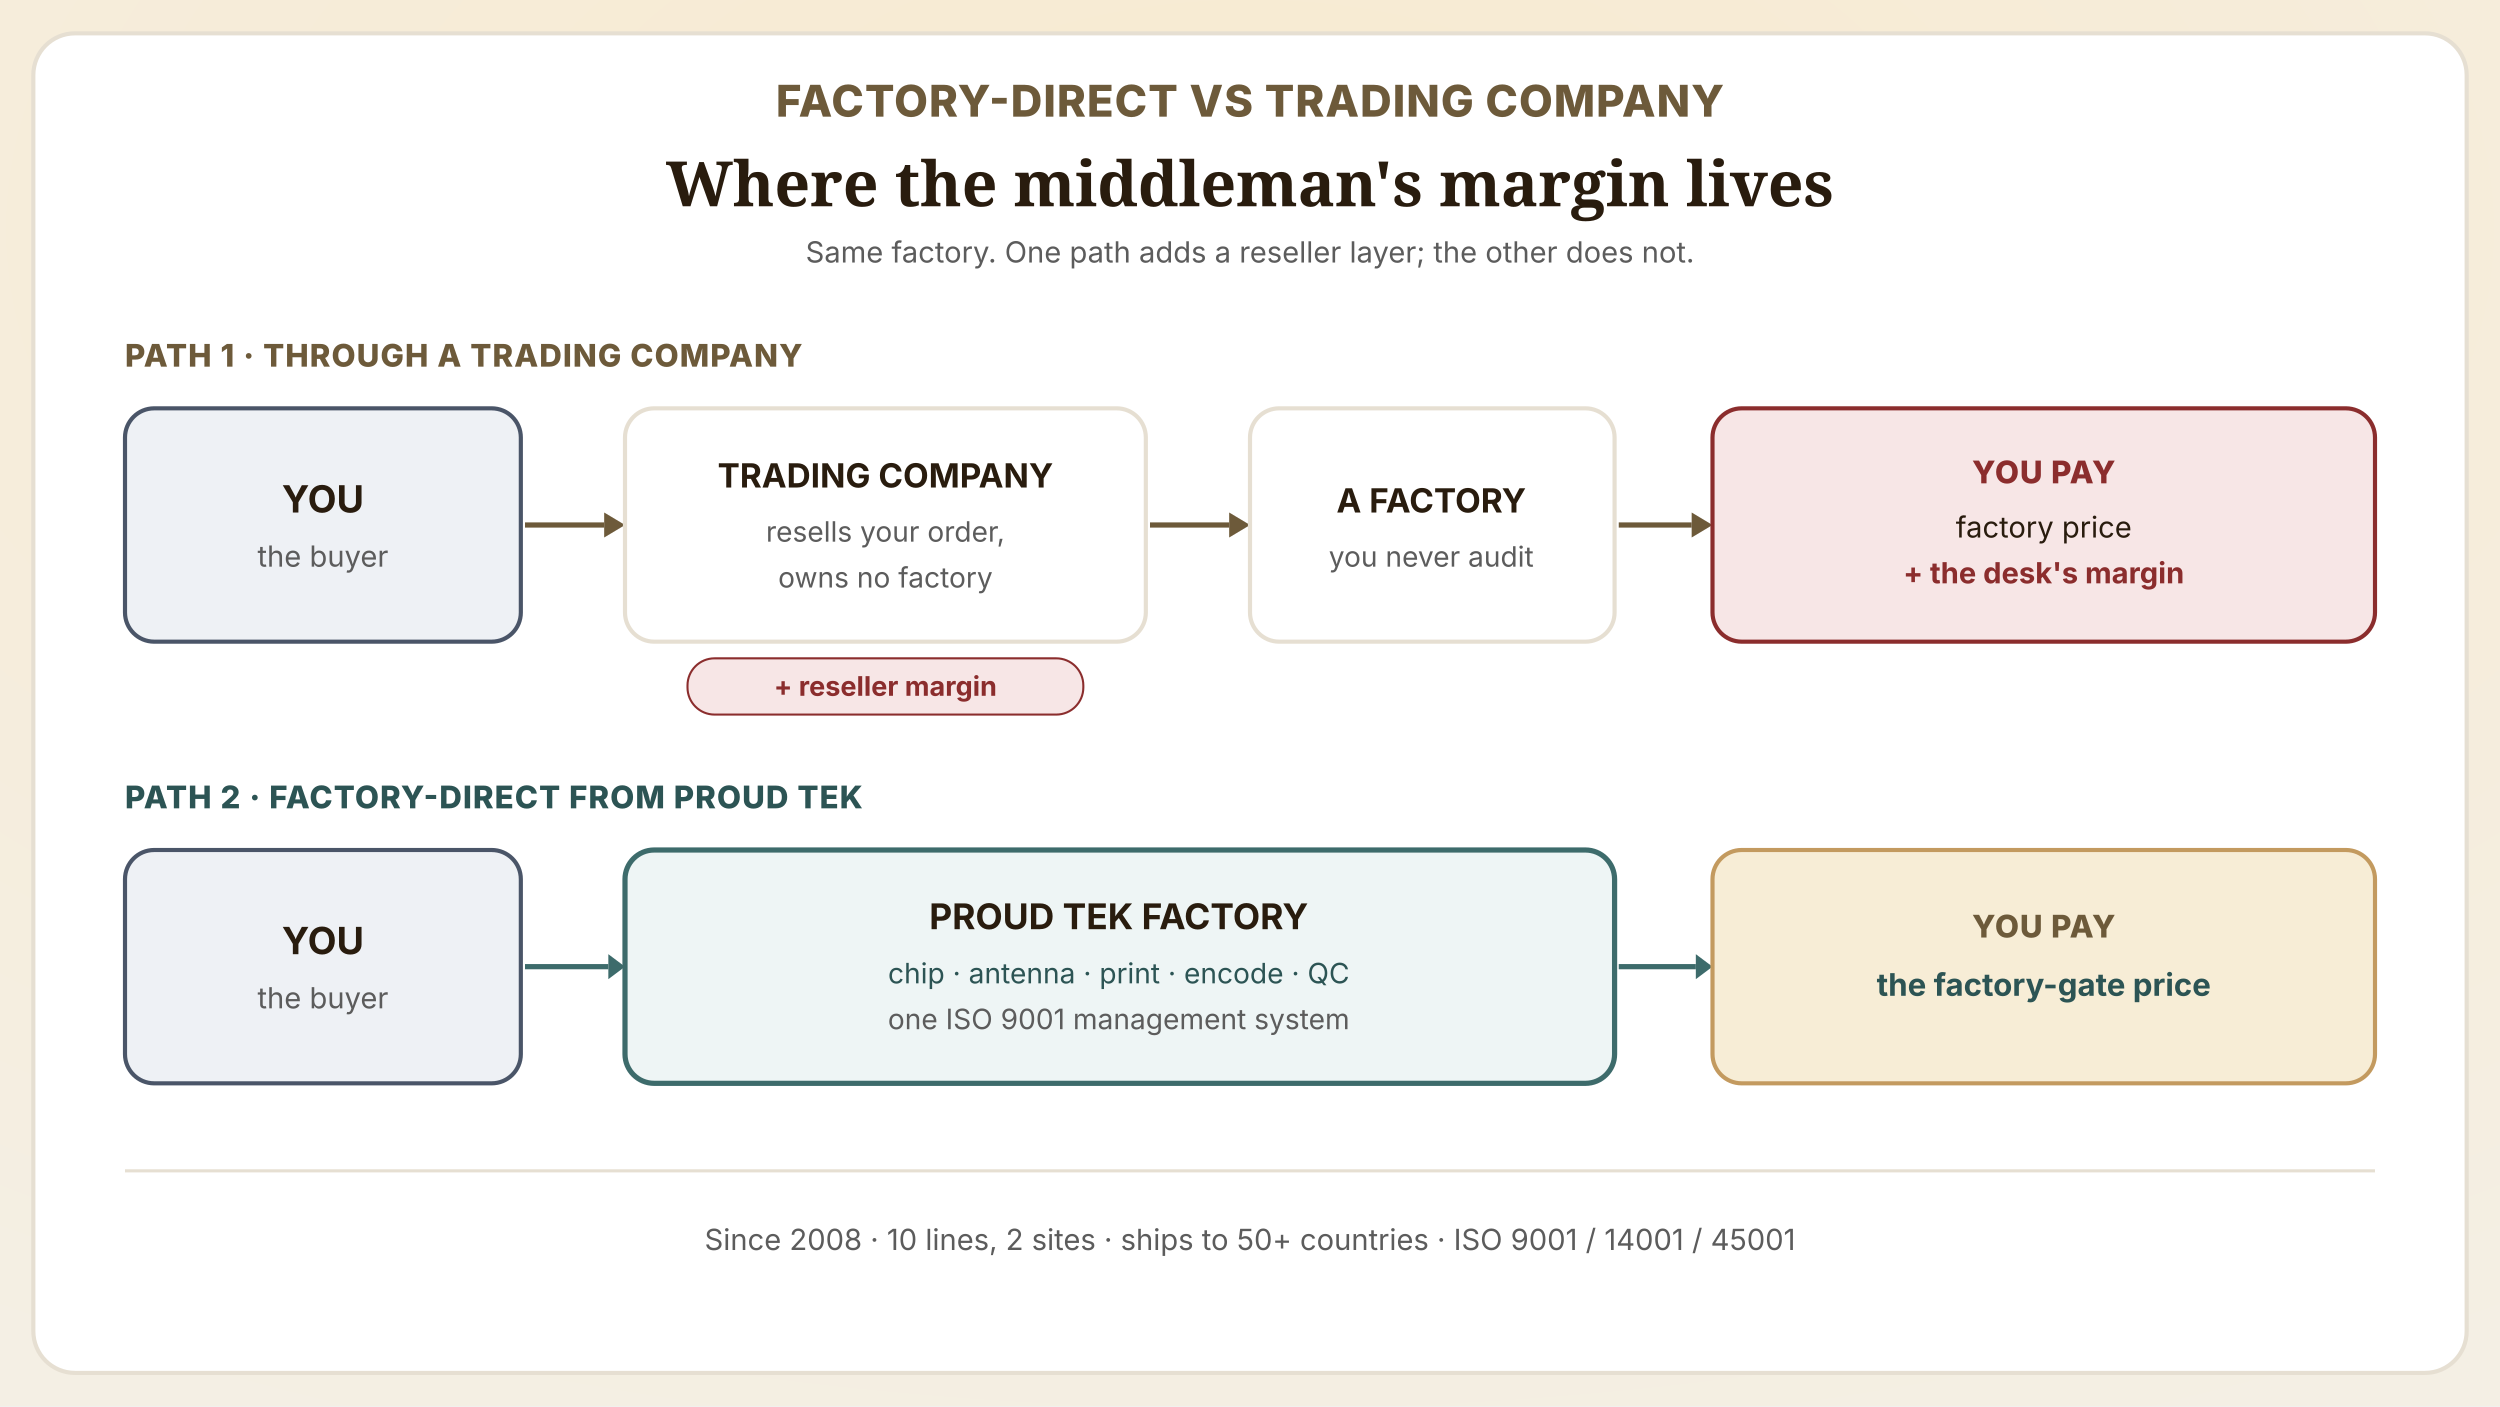
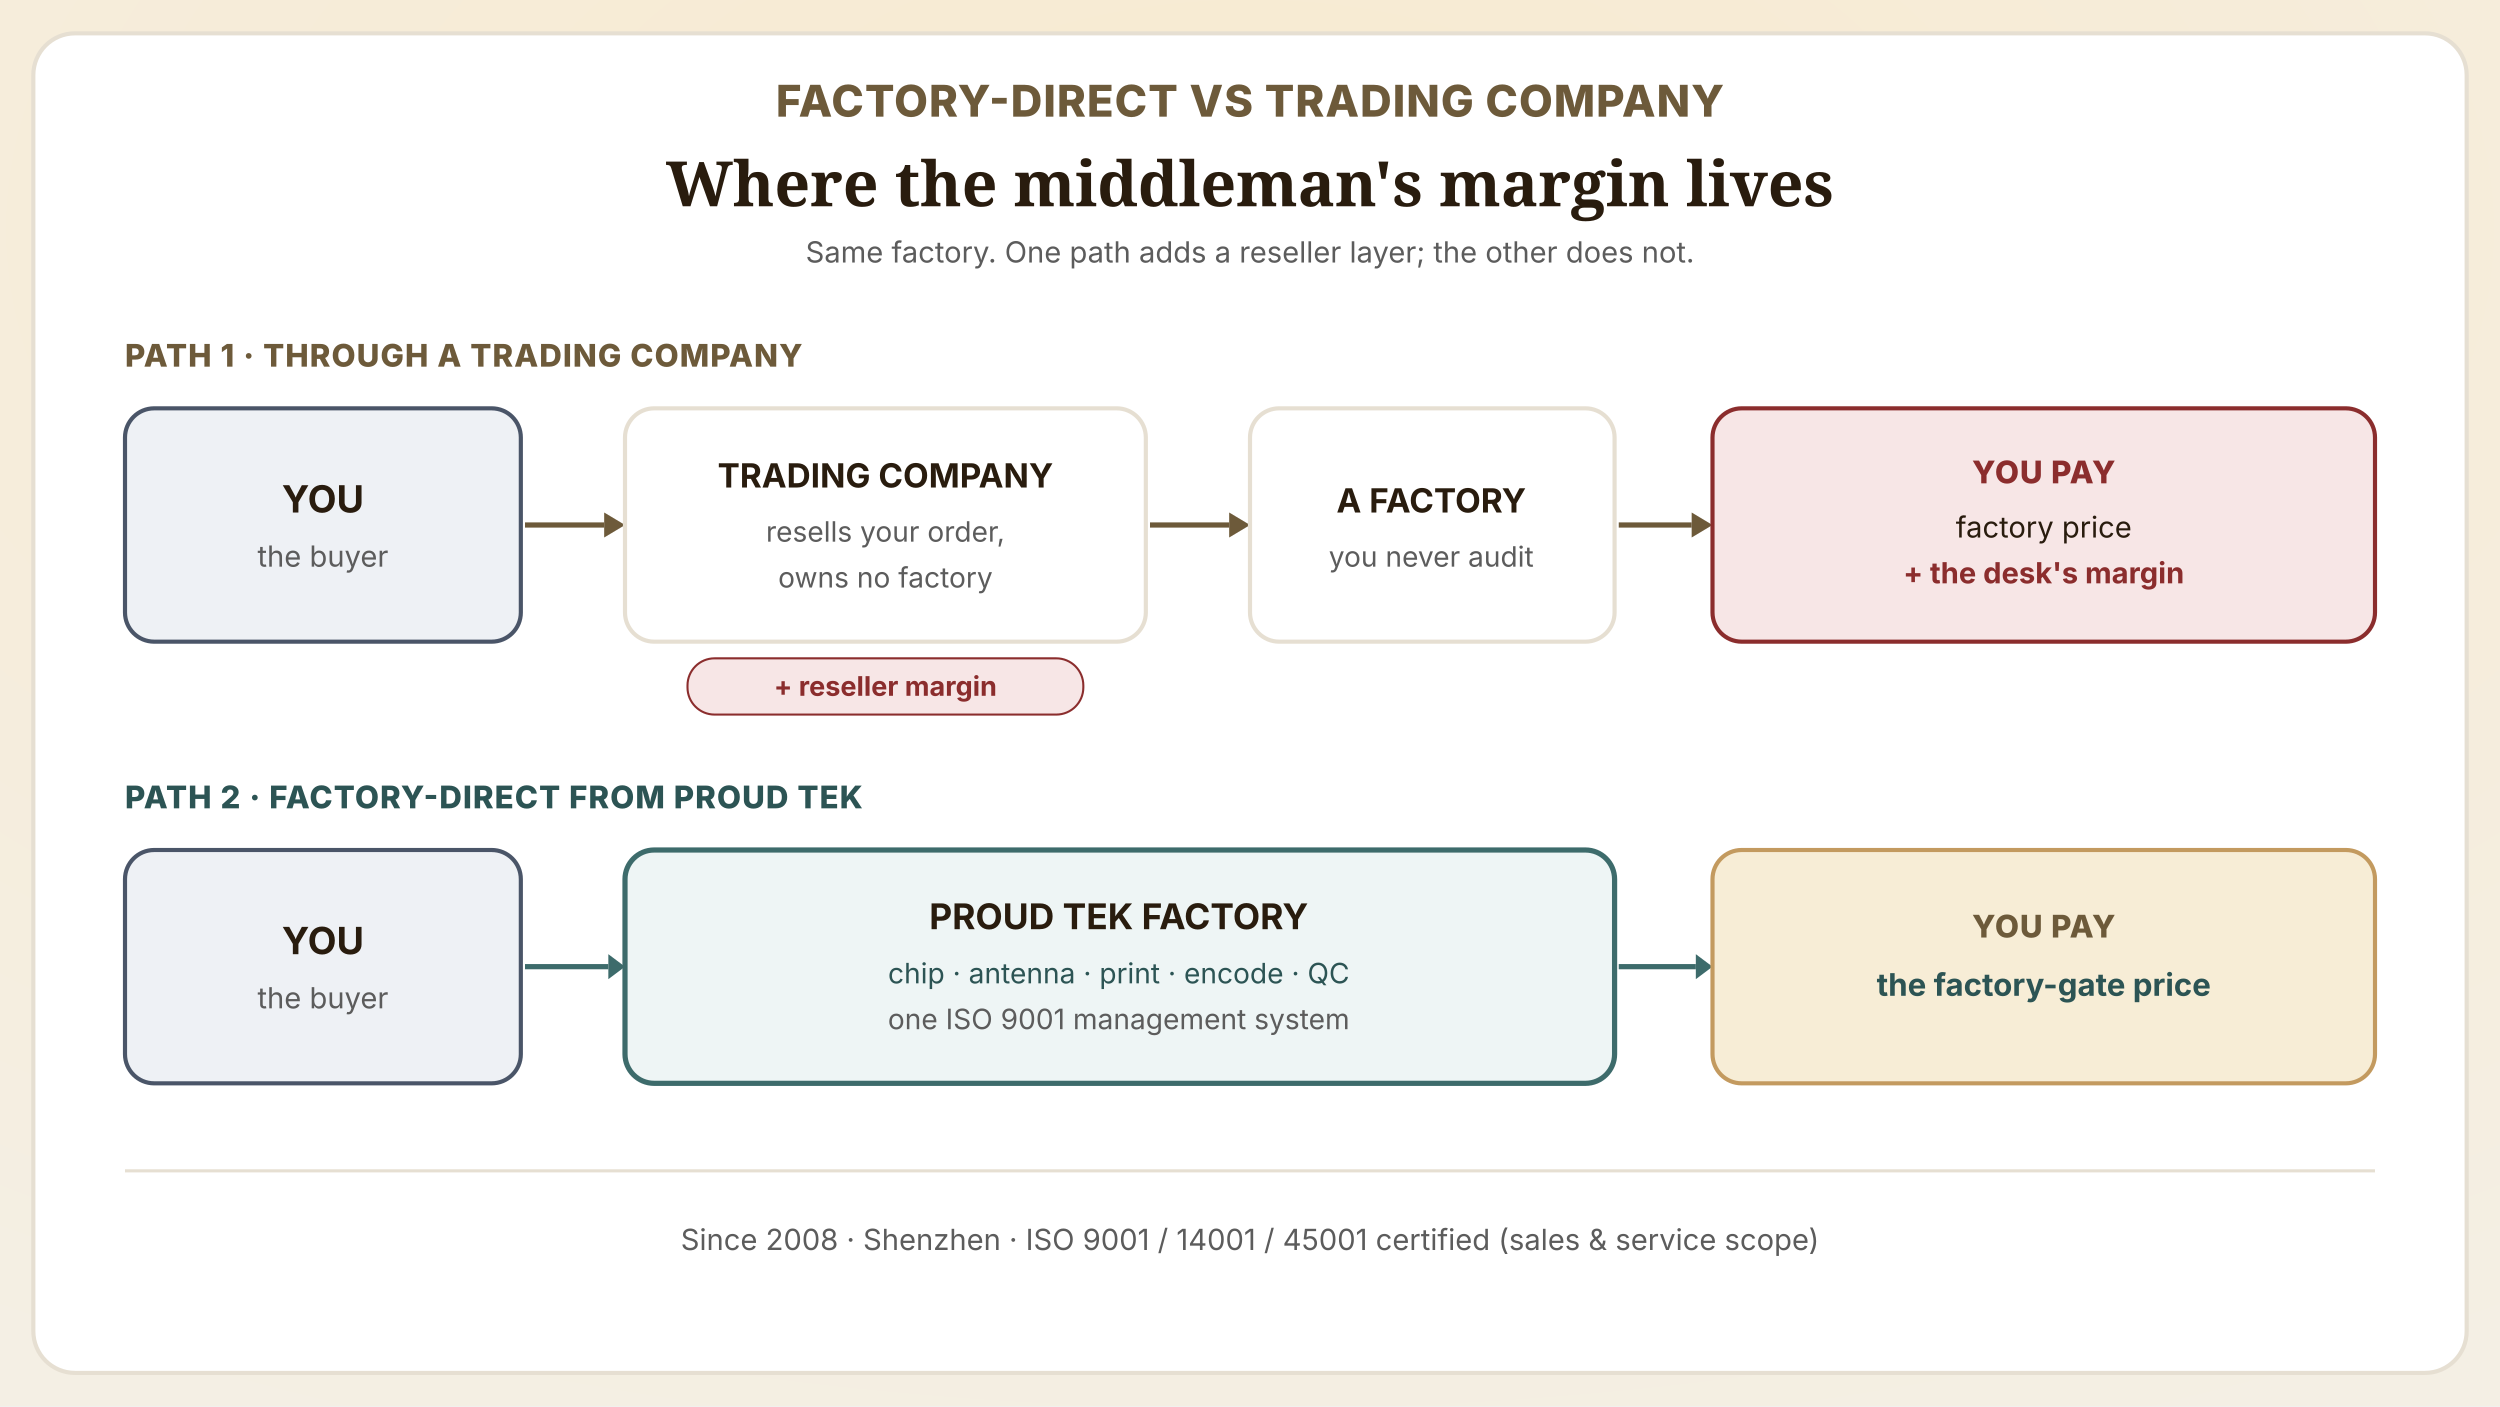
<svg xmlns="http://www.w3.org/2000/svg" viewBox="0 0 1200 675" role="img" aria-labelledby="t d" font-family="Inter, -apple-system, BlinkMacSystemFont, 'Segoe UI', Roboto, sans-serif">
  <defs>
    <radialGradient id="bg" cx="50%" cy="16%" r="94%">
      <stop offset="0%" stop-color="#f8ead0" />
      <stop offset="100%" stop-color="#f4efe4" />
    </radialGradient>
  </defs>
  <rect width="1200" height="675" fill="url(#bg)" />
  <rect x="16" y="16" width="1168" height="643" rx="20" fill="#ffffff" stroke="#e6dfd2" stroke-width="2" />
  <text x="600" y="56" text-anchor="middle" font-size="21" font-weight="800" letter-spacing="0.5" fill="#6d5a3a">FACTORY-DIRECT VS TRADING COMPANY</text>
  <text x="600" y="99" text-anchor="middle" font-size="30" font-weight="700" fill="#291c0e" font-family="Lora, Georgia, serif">Where the middleman's margin lives</text>
  <text x="600" y="126" text-anchor="middle" font-size="14" fill="#5c5c5c">Same factory. One path adds a reseller layer; the other does not.</text>
  <text x="60" y="176" font-size="15" font-weight="800" letter-spacing="0.5" fill="#6d5a3a">PATH 1 · THROUGH A TRADING COMPANY</text>
  <rect x="60" y="196" width="190" height="112" rx="14" fill="#eef1f5" stroke="#4a5568" stroke-width="2" />
  <text x="155" y="246" text-anchor="middle" font-size="18" font-weight="700" fill="#291c0e">YOU</text>
  <text x="155" y="272" text-anchor="middle" font-size="14" fill="#5c5c5c">the buyer</text>
  <line x1="252" y1="252" x2="290" y2="252" stroke="#6d5a3a" stroke-width="2.5" />
  <polygon points="290,246 300,252 290,258" fill="#6d5a3a" />
  <rect x="300" y="196" width="250" height="112" rx="14" fill="#ffffff" stroke="#e6dfd2" stroke-width="2" />
  <text x="425" y="234" text-anchor="middle" font-size="16" font-weight="700" fill="#291c0e">TRADING COMPANY</text>
  <text x="425" y="260" text-anchor="middle" font-size="13.5" fill="#5c5c5c">resells your order,</text>
  <text x="425" y="282" text-anchor="middle" font-size="13.5" fill="#5c5c5c">owns no factory</text>
  <rect x="330" y="316" width="190" height="27" rx="13" fill="#f7e6e6" stroke="#8b2d2d" stroke-width="1" />
  <text x="425" y="334" text-anchor="middle" font-size="13" font-weight="700" fill="#8b2d2d">+ reseller margin</text>
  <line x1="552" y1="252" x2="590" y2="252" stroke="#6d5a3a" stroke-width="2.5" />
  <polygon points="590,246 600,252 590,258" fill="#6d5a3a" />
  <rect x="600" y="196" width="175" height="112" rx="14" fill="#ffffff" stroke="#e6dfd2" stroke-width="2" />
  <text x="687" y="246" text-anchor="middle" font-size="16" font-weight="700" fill="#291c0e">A FACTORY</text>
  <text x="687" y="272" text-anchor="middle" font-size="13.5" fill="#5c5c5c">you never audit</text>
  <line x1="777" y1="252" x2="812" y2="252" stroke="#6d5a3a" stroke-width="2.5" />
  <polygon points="812,246 822,252 812,258" fill="#6d5a3a" />
  <rect x="822" y="196" width="318" height="112" rx="14" fill="#f7e6e6" stroke="#8b2d2d" stroke-width="2" />
  <text x="981" y="232" text-anchor="middle" font-size="15" font-weight="800" letter-spacing="0.4" fill="#8b2d2d">YOU PAY</text>
  <text x="981" y="258" text-anchor="middle" font-size="14" fill="#291c0e">factory price</text>
  <text x="981" y="280" text-anchor="middle" font-size="14" font-weight="700" fill="#8b2d2d">+ the desk's margin</text>
  <text x="60" y="388" font-size="15" font-weight="800" letter-spacing="0.5" fill="#2c5454">PATH 2 · FACTORY-DIRECT FROM PROUD TEK</text>
  <rect x="60" y="408" width="190" height="112" rx="14" fill="#eef1f5" stroke="#4a5568" stroke-width="2" />
  <text x="155" y="458" text-anchor="middle" font-size="18" font-weight="700" fill="#291c0e">YOU</text>
  <text x="155" y="484" text-anchor="middle" font-size="14" fill="#5c5c5c">the buyer</text>
  <line x1="252" y1="464" x2="292" y2="464" stroke="#3d6b6b" stroke-width="2.5" />
  <polygon points="292,458 300,464 292,470" fill="#3d6b6b" />
  <rect x="300" y="408" width="475" height="112" rx="14" fill="#eef5f5" stroke="#3d6b6b" stroke-width="2.5" />
  <text x="537" y="446" text-anchor="middle" font-size="17" font-weight="700" fill="#291c0e">PROUD TEK FACTORY</text>
  <text x="537" y="472" text-anchor="middle" font-size="13.5" fill="#2c5454">chip · antenna · print · encode · QC</text>
  <text x="537" y="494" text-anchor="middle" font-size="13.5" fill="#5c5c5c">one ISO 9001 management system</text>
  <line x1="777" y1="464" x2="814" y2="464" stroke="#3d6b6b" stroke-width="2.5" />
  <polygon points="814,458 822,464 814,470" fill="#3d6b6b" />
  <rect x="822" y="408" width="318" height="112" rx="14" fill="#f7edd6" stroke="#c39a5f" stroke-width="2" />
  <text x="981" y="450" text-anchor="middle" font-size="15" font-weight="800" letter-spacing="0.4" fill="#6d5a3a">YOU PAY</text>
  <text x="981" y="478" text-anchor="middle" font-size="15" font-weight="700" fill="#2c5454">the factory-gate price</text>
  <line x1="60" y1="562" x2="1140" y2="562" stroke="#e6dfd2" stroke-width="1.5" />
-   <text x="600" y="600" text-anchor="middle" font-size="14" fill="#5c5c5c">Since 2008 · 10 lines, 2 sites · ships to 50+ countries · ISO 9001 / 14001 / 45001</text>
+   <text x="600" y="600" text-anchor="middle" font-size="14" fill="#5c5c5c">Since 2008 · Shenzhen · ISO 9001 / 14001 / 45001 certified (sales &amp; service scope)</text>
</svg>
